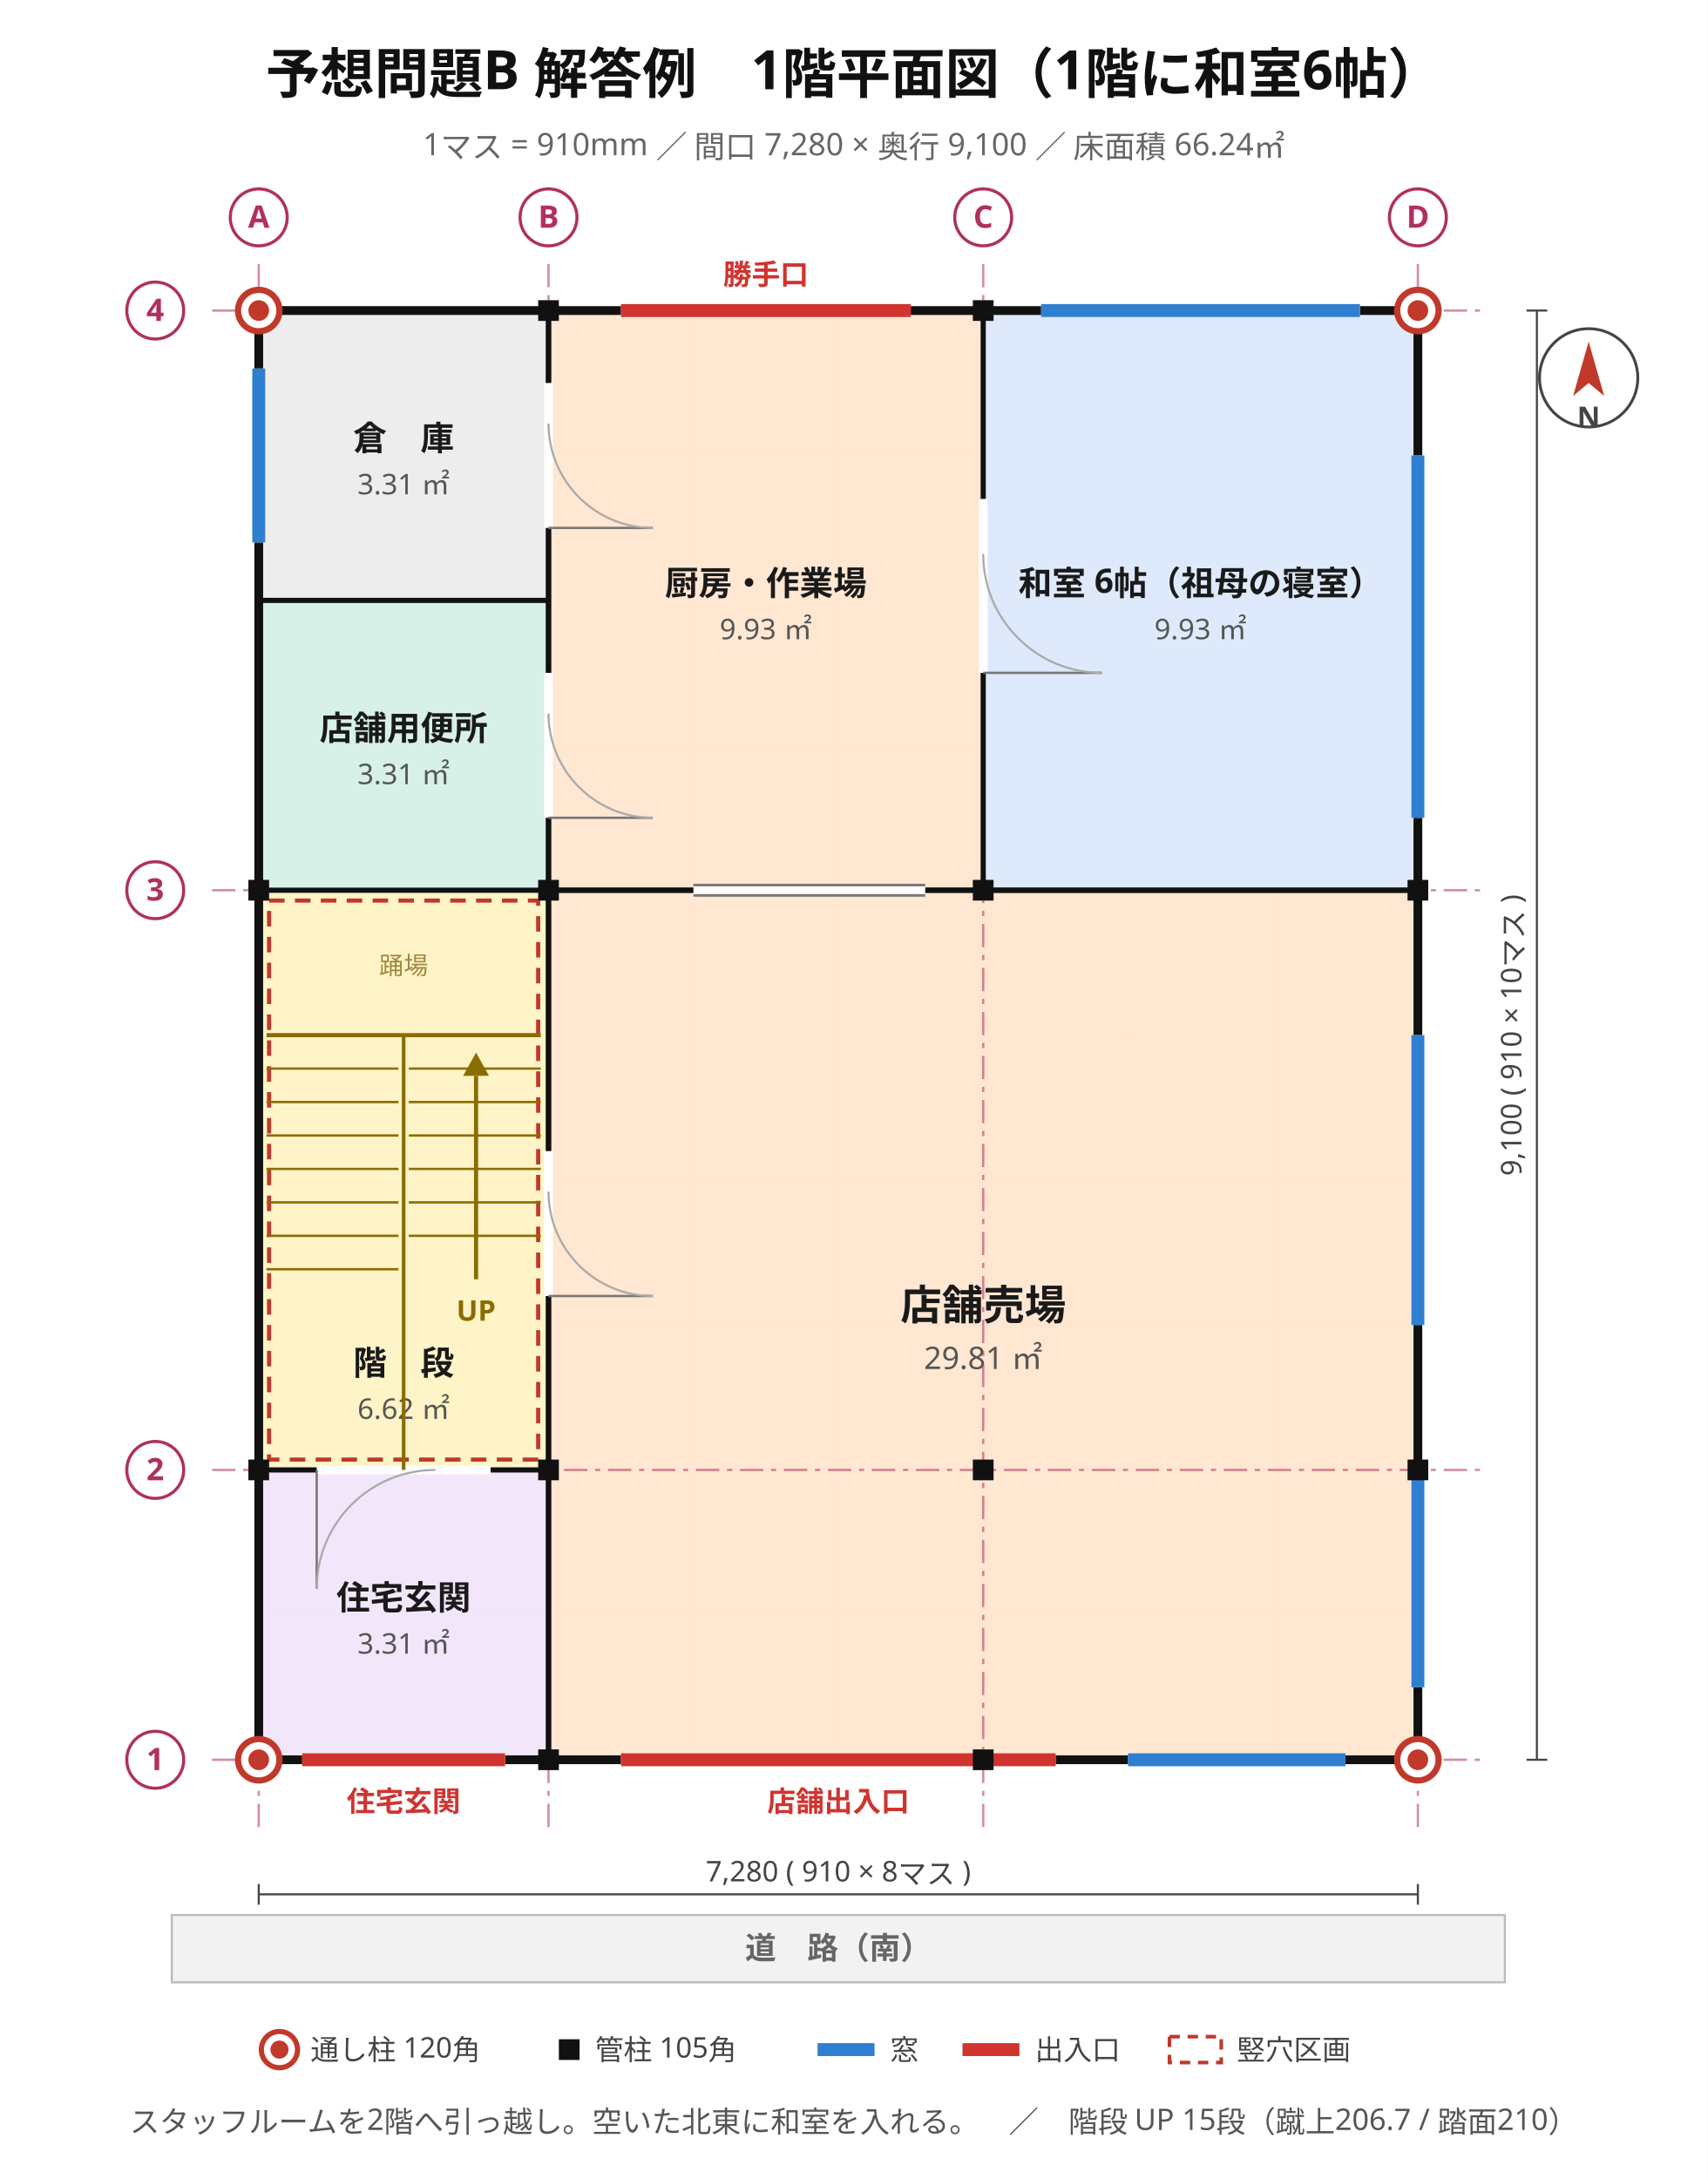
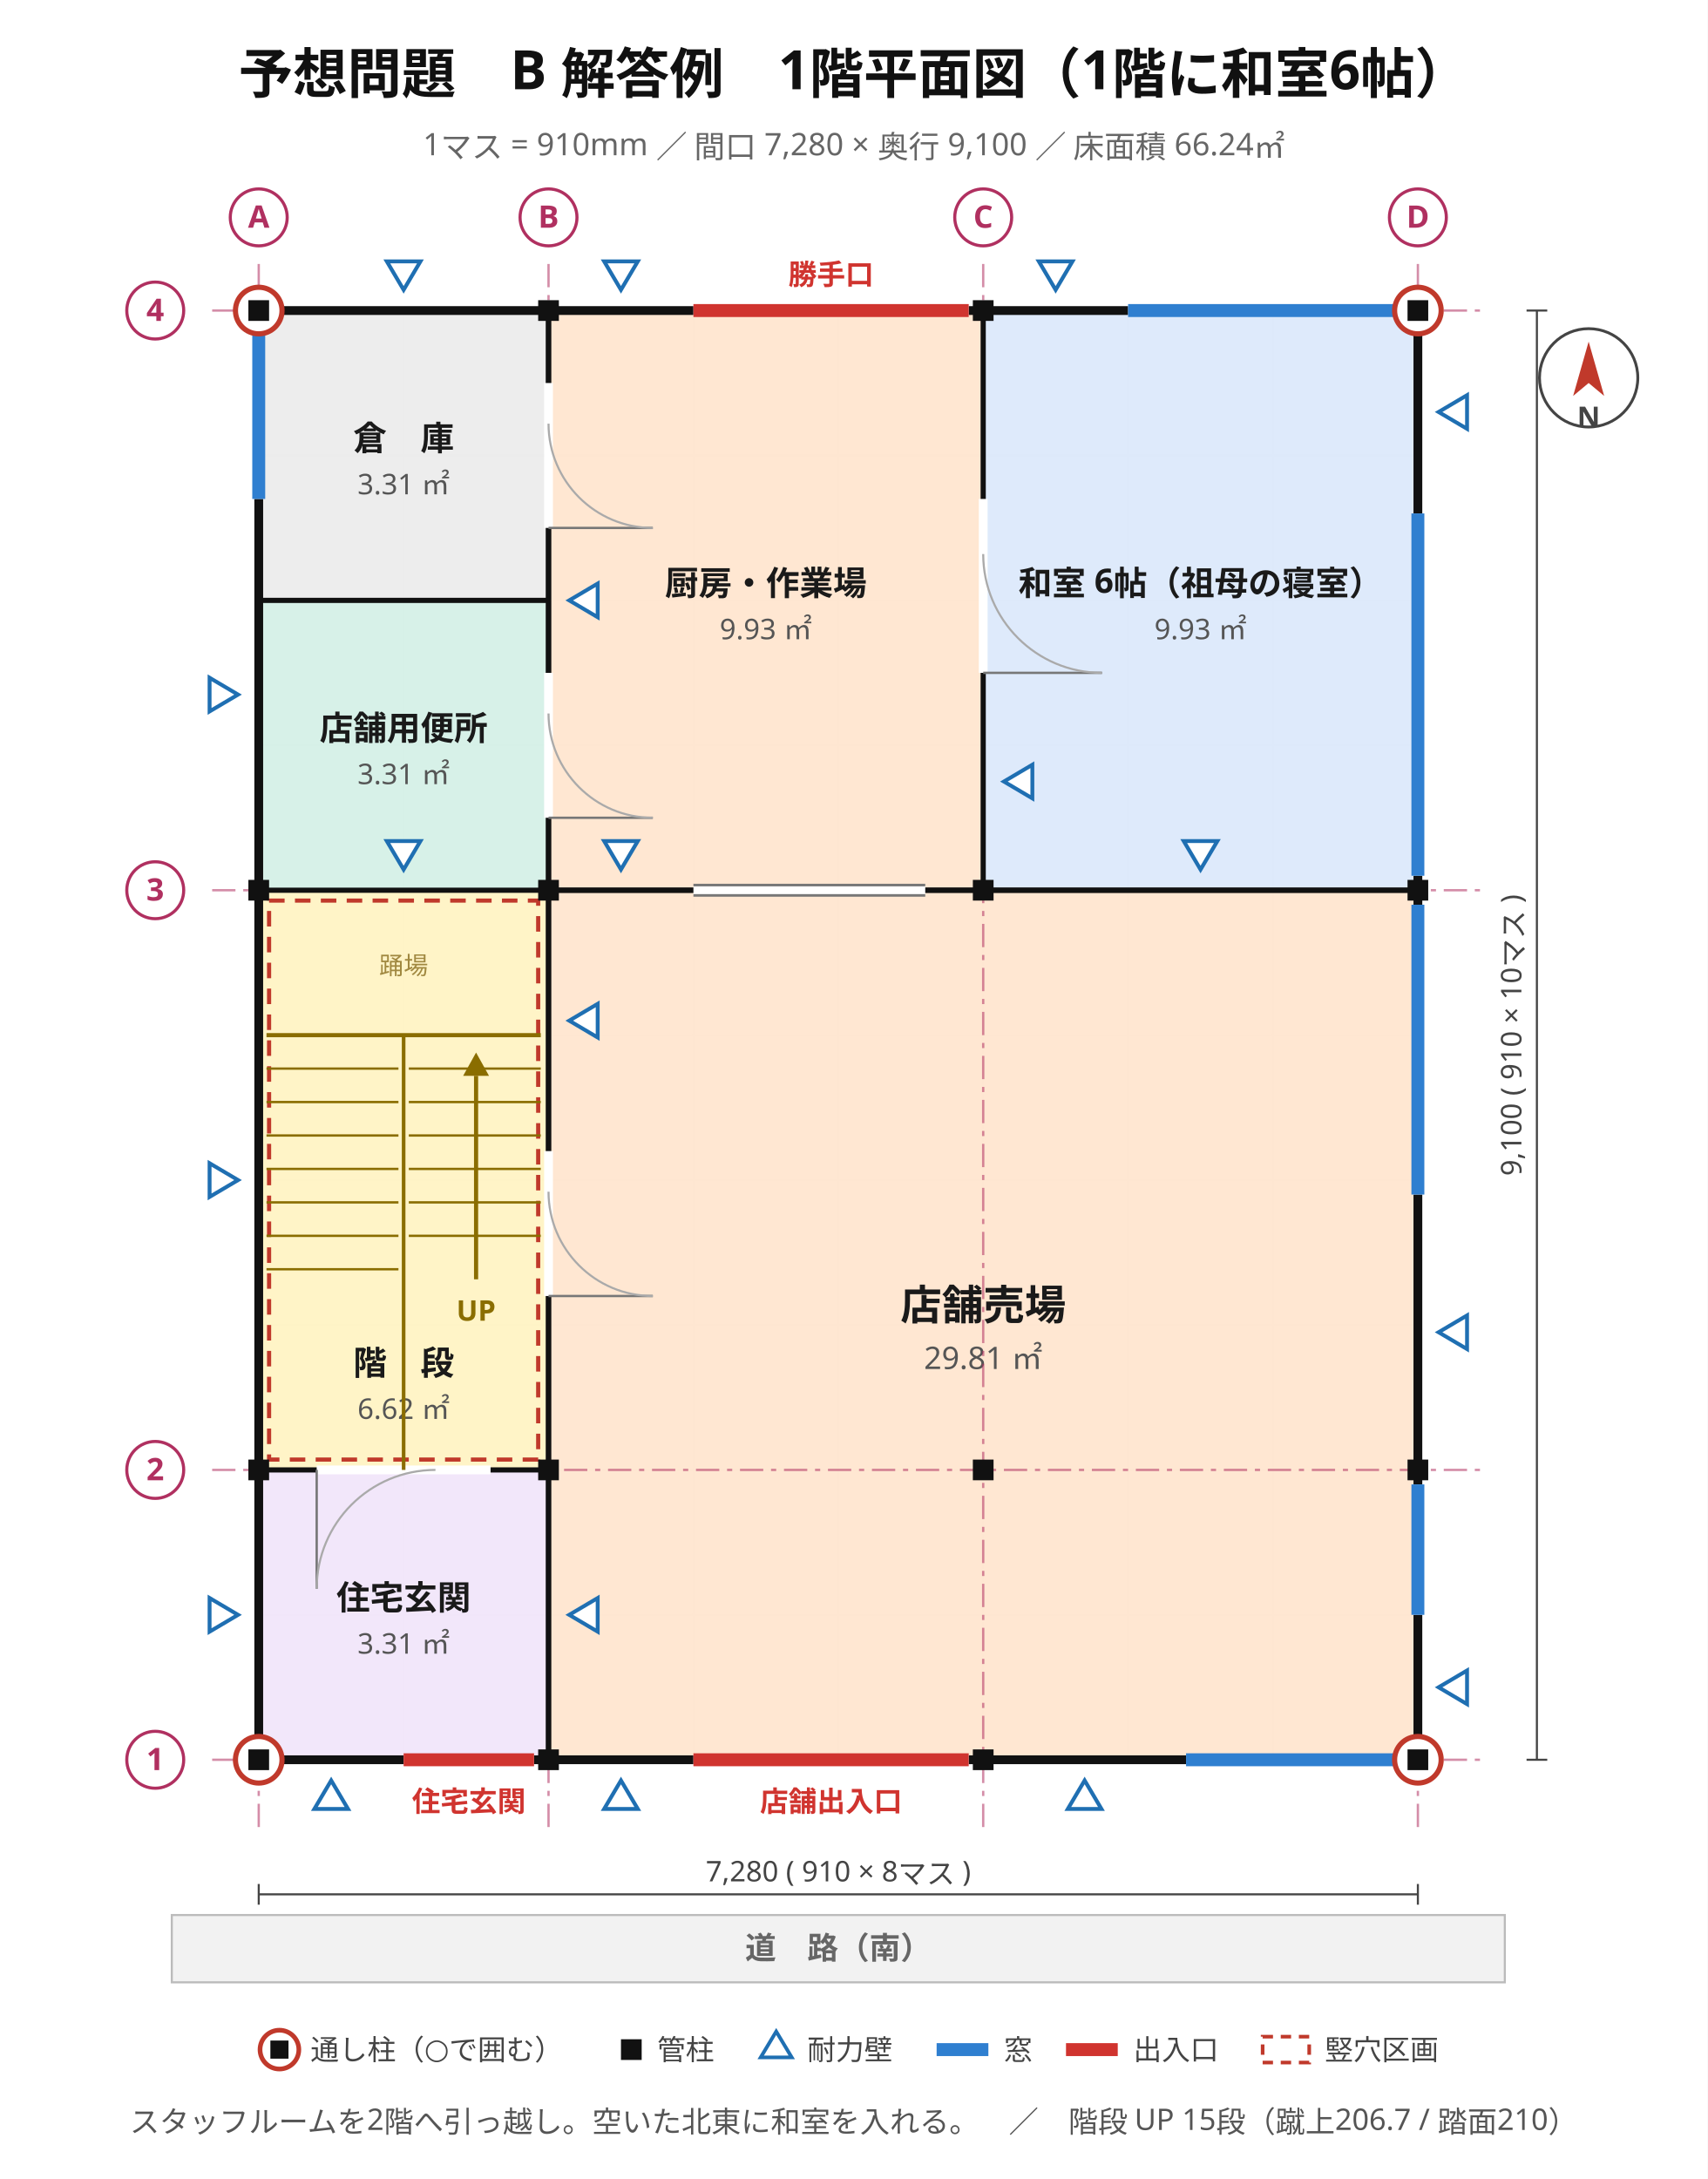
<svg xmlns="http://www.w3.org/2000/svg" viewBox="0 0 660 842" width="660" height="842" font-family="'Hiragino Sans','Hiragino Kaku Gothic ProN','Noto Sans JP','Yu Gothic',Meiryo,'IPAGothic',sans-serif">
  <rect width="660" height="842" fill="#ffffff" />
-   <text x="330" y="36" font-size="21" text-anchor="middle" fill="#111" font-weight="700" font-family="'Hiragino Sans','Hiragino Kaku Gothic ProN','Noto Sans JP','Yu Gothic',Meiryo,'IPAGothic',sans-serif">予想問題B 解答例　1階平面図（1階に和室6帖）</text>
+   <text x="330" y="36" font-size="21" text-anchor="middle" fill="#111" font-weight="700" font-family="'Hiragino Sans','Hiragino Kaku Gothic ProN','Noto Sans JP','Yu Gothic',Meiryo,'IPAGothic',sans-serif">予想問題　B 解答例　1階平面図（1階に和室6帖）</text>
  <text x="330" y="60" font-size="12" text-anchor="middle" fill="#666" font-weight="400" font-family="'Hiragino Sans','Hiragino Kaku Gothic ProN','Noto Sans JP','Yu Gothic',Meiryo,'IPAGothic',sans-serif">1マス = 910mm ／ 間口 7,280 × 奥行 9,100 ／ 床面積 66.24㎡</text>
  <line x1="100" y1="120" x2="100" y2="680" stroke="#e8e8e8" stroke-width="0.7" />
  <line x1="156" y1="120" x2="156" y2="680" stroke="#e8e8e8" stroke-width="0.7" />
  <line x1="212" y1="120" x2="212" y2="680" stroke="#e8e8e8" stroke-width="0.7" />
  <line x1="268" y1="120" x2="268" y2="680" stroke="#e8e8e8" stroke-width="0.7" />
  <line x1="324" y1="120" x2="324" y2="680" stroke="#e8e8e8" stroke-width="0.7" />
  <line x1="380" y1="120" x2="380" y2="680" stroke="#e8e8e8" stroke-width="0.7" />
  <line x1="436" y1="120" x2="436" y2="680" stroke="#e8e8e8" stroke-width="0.7" />
  <line x1="492" y1="120" x2="492" y2="680" stroke="#e8e8e8" stroke-width="0.7" />
  <line x1="548" y1="120" x2="548" y2="680" stroke="#e8e8e8" stroke-width="0.7" />
  <line x1="100" y1="680" x2="548" y2="680" stroke="#e8e8e8" stroke-width="0.7" />
  <line x1="100" y1="624" x2="548" y2="624" stroke="#e8e8e8" stroke-width="0.7" />
  <line x1="100" y1="568" x2="548" y2="568" stroke="#e8e8e8" stroke-width="0.7" />
  <line x1="100" y1="512" x2="548" y2="512" stroke="#e8e8e8" stroke-width="0.7" />
  <line x1="100" y1="456" x2="548" y2="456" stroke="#e8e8e8" stroke-width="0.7" />
  <line x1="100" y1="400" x2="548" y2="400" stroke="#e8e8e8" stroke-width="0.7" />
  <line x1="100" y1="344" x2="548" y2="344" stroke="#e8e8e8" stroke-width="0.7" />
  <line x1="100" y1="288" x2="548" y2="288" stroke="#e8e8e8" stroke-width="0.7" />
  <line x1="100" y1="232" x2="548" y2="232" stroke="#e8e8e8" stroke-width="0.7" />
  <line x1="100" y1="176" x2="548" y2="176" stroke="#e8e8e8" stroke-width="0.7" />
  <line x1="100" y1="120" x2="548" y2="120" stroke="#e8e8e8" stroke-width="0.7" />
  <rect x="100" y="568" width="112" height="112" fill="#f1e6fa" stroke="#8b62b5" stroke-width="1.2" opacity="0.95" />
  <text x="156" y="622" font-size="13" text-anchor="middle" fill="#1a1a1a" font-weight="700" font-family="'Hiragino Sans','Hiragino Kaku Gothic ProN','Noto Sans JP','Yu Gothic',Meiryo,'IPAGothic',sans-serif">住宅玄関</text>
  <text x="156" y="639" font-size="11" text-anchor="middle" fill="#555" font-weight="400" font-family="'Hiragino Sans','Hiragino Kaku Gothic ProN','Noto Sans JP','Yu Gothic',Meiryo,'IPAGothic',sans-serif">3.31 ㎡</text>
  <rect x="100" y="344" width="112" height="224" fill="#fff3c4" stroke="#bb9508" stroke-width="1.2" opacity="0.95" />
  <text x="156" y="531.28" font-size="13" text-anchor="middle" fill="#1a1a1a" font-weight="700" font-family="'Hiragino Sans','Hiragino Kaku Gothic ProN','Noto Sans JP','Yu Gothic',Meiryo,'IPAGothic',sans-serif">階　段</text>
  <text x="156" y="548.28" font-size="11" text-anchor="middle" fill="#555" font-weight="400" font-family="'Hiragino Sans','Hiragino Kaku Gothic ProN','Noto Sans JP','Yu Gothic',Meiryo,'IPAGothic',sans-serif">6.62 ㎡</text>
  <rect x="100" y="232" width="112" height="112" fill="#d5f0e7" stroke="#2f9077" stroke-width="1.2" opacity="0.95" />
  <text x="156" y="286" font-size="13" text-anchor="middle" fill="#1a1a1a" font-weight="700" font-family="'Hiragino Sans','Hiragino Kaku Gothic ProN','Noto Sans JP','Yu Gothic',Meiryo,'IPAGothic',sans-serif">店舗用便所</text>
  <text x="156" y="303" font-size="11" text-anchor="middle" fill="#555" font-weight="400" font-family="'Hiragino Sans','Hiragino Kaku Gothic ProN','Noto Sans JP','Yu Gothic',Meiryo,'IPAGothic',sans-serif">3.31 ㎡</text>
  <rect x="100" y="120" width="112" height="112" fill="#ececec" stroke="#8a8a8a" stroke-width="1.2" opacity="0.95" />
  <text x="156" y="174" font-size="13" text-anchor="middle" fill="#1a1a1a" font-weight="700" font-family="'Hiragino Sans','Hiragino Kaku Gothic ProN','Noto Sans JP','Yu Gothic',Meiryo,'IPAGothic',sans-serif">倉　庫</text>
  <text x="156" y="191" font-size="11" text-anchor="middle" fill="#555" font-weight="400" font-family="'Hiragino Sans','Hiragino Kaku Gothic ProN','Noto Sans JP','Yu Gothic',Meiryo,'IPAGothic',sans-serif">3.31 ㎡</text>
  <rect x="212" y="344" width="336" height="336" fill="#ffe6d0" stroke="#c9762f" stroke-width="1.2" opacity="0.95" />
  <text x="380" y="510" font-size="16" text-anchor="middle" fill="#1a1a1a" font-weight="700" font-family="'Hiragino Sans','Hiragino Kaku Gothic ProN','Noto Sans JP','Yu Gothic',Meiryo,'IPAGothic',sans-serif">店舗売場</text>
  <text x="380" y="529" font-size="12" text-anchor="middle" fill="#555" font-weight="400" font-family="'Hiragino Sans','Hiragino Kaku Gothic ProN','Noto Sans JP','Yu Gothic',Meiryo,'IPAGothic',sans-serif">29.81 ㎡</text>
  <rect x="212" y="120" width="168" height="224" fill="#ffe6d0" stroke="#c9762f" stroke-width="1.2" opacity="0.95" />
  <text x="296" y="230" font-size="13" text-anchor="middle" fill="#1a1a1a" font-weight="700" font-family="'Hiragino Sans','Hiragino Kaku Gothic ProN','Noto Sans JP','Yu Gothic',Meiryo,'IPAGothic',sans-serif">厨房・作業場</text>
  <text x="296" y="247" font-size="11" text-anchor="middle" fill="#555" font-weight="400" font-family="'Hiragino Sans','Hiragino Kaku Gothic ProN','Noto Sans JP','Yu Gothic',Meiryo,'IPAGothic',sans-serif">9.93 ㎡</text>
  <rect x="380" y="120" width="168" height="224" fill="#dce9fb" stroke="#4a76b8" stroke-width="1.2" opacity="0.95" />
  <text x="464" y="230" font-size="13" text-anchor="middle" fill="#1a1a1a" font-weight="700" font-family="'Hiragino Sans','Hiragino Kaku Gothic ProN','Noto Sans JP','Yu Gothic',Meiryo,'IPAGothic',sans-serif">和室 6帖（祖母の寝室）</text>
  <text x="464" y="247" font-size="11" text-anchor="middle" fill="#555" font-weight="400" font-family="'Hiragino Sans','Hiragino Kaku Gothic ProN','Noto Sans JP','Yu Gothic',Meiryo,'IPAGothic',sans-serif">9.93 ㎡</text>
  <line x1="100" y1="102" x2="100" y2="706" stroke="#b03060" stroke-width="0.9" stroke-dasharray="9 3 2 3" opacity="0.55" />
  <line x1="212" y1="102" x2="212" y2="706" stroke="#b03060" stroke-width="0.9" stroke-dasharray="9 3 2 3" opacity="0.55" />
  <line x1="380" y1="102" x2="380" y2="706" stroke="#b03060" stroke-width="0.9" stroke-dasharray="9 3 2 3" opacity="0.55" />
  <line x1="548" y1="102" x2="548" y2="706" stroke="#b03060" stroke-width="0.9" stroke-dasharray="9 3 2 3" opacity="0.55" />
  <line x1="82" y1="680" x2="574" y2="680" stroke="#b03060" stroke-width="0.9" stroke-dasharray="9 3 2 3" opacity="0.55" />
  <line x1="82" y1="568" x2="574" y2="568" stroke="#b03060" stroke-width="0.9" stroke-dasharray="9 3 2 3" opacity="0.55" />
  <line x1="82" y1="344" x2="574" y2="344" stroke="#b03060" stroke-width="0.9" stroke-dasharray="9 3 2 3" opacity="0.55" />
  <line x1="82" y1="120" x2="574" y2="120" stroke="#b03060" stroke-width="0.9" stroke-dasharray="9 3 2 3" opacity="0.55" />
  <rect x="100" y="120" width="448" height="560" stroke="#111" stroke-width="3.4" fill="none" />
-   <line x1="240" y1="680" x2="408" y2="680" stroke="#ffffff" stroke-width="4.2" />
-   <line x1="240" y1="680" x2="408" y2="680" stroke="#d0342f" stroke-width="5.0" />
-   <text x="324" y="700" font-size="11" text-anchor="middle" fill="#d0342f" font-weight="700" font-family="'Hiragino Sans','Hiragino Kaku Gothic ProN','Noto Sans JP','Yu Gothic',Meiryo,'IPAGothic',sans-serif">店舗出入口</text>
-   <line x1="116.8" y1="680" x2="195.2" y2="680" stroke="#ffffff" stroke-width="4.2" />
-   <line x1="116.8" y1="680" x2="195.2" y2="680" stroke="#d0342f" stroke-width="5.0" />
-   <text x="156" y="700" font-size="11" text-anchor="middle" fill="#d0342f" font-weight="700" font-family="'Hiragino Sans','Hiragino Kaku Gothic ProN','Noto Sans JP','Yu Gothic',Meiryo,'IPAGothic',sans-serif">住宅玄関</text>
-   <line x1="436" y1="680" x2="520" y2="680" stroke="#ffffff" stroke-width="4.2" />
-   <line x1="436" y1="680" x2="520" y2="680" stroke="#2f7fd0" stroke-width="5.0" />
-   <line x1="548" y1="652" x2="548" y2="568" stroke="#ffffff" stroke-width="4.2" />
-   <line x1="548" y1="652" x2="548" y2="568" stroke="#2f7fd0" stroke-width="5.0" />
-   <line x1="548" y1="512" x2="548" y2="400" stroke="#ffffff" stroke-width="4.2" />
-   <line x1="548" y1="512" x2="548" y2="400" stroke="#2f7fd0" stroke-width="5.0" />
-   <line x1="548" y1="316" x2="548" y2="176" stroke="#ffffff" stroke-width="4.2" />
-   <line x1="548" y1="316" x2="548" y2="176" stroke="#2f7fd0" stroke-width="5.0" />
-   <line x1="240" y1="120" x2="352" y2="120" stroke="#ffffff" stroke-width="4.2" />
-   <line x1="240" y1="120" x2="352" y2="120" stroke="#d0342f" stroke-width="5.0" />
-   <text x="296" y="110" font-size="11" text-anchor="middle" fill="#d0342f" font-weight="700" font-family="'Hiragino Sans','Hiragino Kaku Gothic ProN','Noto Sans JP','Yu Gothic',Meiryo,'IPAGothic',sans-serif">勝手口</text>
-   <line x1="402.4" y1="120" x2="525.6" y2="120" stroke="#ffffff" stroke-width="4.2" />
-   <line x1="402.4" y1="120" x2="525.6" y2="120" stroke="#2f7fd0" stroke-width="5.0" />
-   <line x1="100" y1="209.6" x2="100" y2="142.4" stroke="#ffffff" stroke-width="4.2" />
-   <line x1="100" y1="209.6" x2="100" y2="142.4" stroke="#2f7fd0" stroke-width="5.0" />
+   <line x1="268" y1="680" x2="374.4" y2="680" stroke="#ffffff" stroke-width="4.2" />
+   <line x1="268" y1="680" x2="374.4" y2="680" stroke="#d0342f" stroke-width="5.0" />
+   <text x="321.2" y="700" font-size="11" text-anchor="middle" fill="#d0342f" font-weight="700" font-family="'Hiragino Sans','Hiragino Kaku Gothic ProN','Noto Sans JP','Yu Gothic',Meiryo,'IPAGothic',sans-serif">店舗出入口</text>
+   <line x1="156" y1="680" x2="206.4" y2="680" stroke="#ffffff" stroke-width="4.2" />
+   <line x1="156" y1="680" x2="206.4" y2="680" stroke="#d0342f" stroke-width="5.0" />
+   <text x="181.2" y="700" font-size="11" text-anchor="middle" fill="#d0342f" font-weight="700" font-family="'Hiragino Sans','Hiragino Kaku Gothic ProN','Noto Sans JP','Yu Gothic',Meiryo,'IPAGothic',sans-serif">住宅玄関</text>
+   <line x1="458.4" y1="680" x2="542.4" y2="680" stroke="#ffffff" stroke-width="4.2" />
+   <line x1="458.4" y1="680" x2="542.4" y2="680" stroke="#2f7fd0" stroke-width="5.0" />
+   <line x1="548" y1="624" x2="548" y2="573.6" stroke="#ffffff" stroke-width="4.2" />
+   <line x1="548" y1="624" x2="548" y2="573.6" stroke="#2f7fd0" stroke-width="5.0" />
+   <line x1="548" y1="461.6" x2="548" y2="349.6" stroke="#ffffff" stroke-width="4.2" />
+   <line x1="548" y1="461.6" x2="548" y2="349.6" stroke="#2f7fd0" stroke-width="5.0" />
+   <line x1="548" y1="338.4" x2="548" y2="198.4" stroke="#ffffff" stroke-width="4.2" />
+   <line x1="548" y1="338.4" x2="548" y2="198.4" stroke="#2f7fd0" stroke-width="5.0" />
+   <line x1="268" y1="120" x2="374.4" y2="120" stroke="#ffffff" stroke-width="4.2" />
+   <line x1="268" y1="120" x2="374.4" y2="120" stroke="#d0342f" stroke-width="5.0" />
+   <text x="321.2" y="110" font-size="11" text-anchor="middle" fill="#d0342f" font-weight="700" font-family="'Hiragino Sans','Hiragino Kaku Gothic ProN','Noto Sans JP','Yu Gothic',Meiryo,'IPAGothic',sans-serif">勝手口</text>
+   <line x1="436" y1="120" x2="542.4" y2="120" stroke="#ffffff" stroke-width="4.2" />
+   <line x1="436" y1="120" x2="542.4" y2="120" stroke="#2f7fd0" stroke-width="5.0" />
+   <line x1="100" y1="192.8" x2="100" y2="125.6" stroke="#ffffff" stroke-width="4.2" />
+   <line x1="100" y1="192.8" x2="100" y2="125.6" stroke="#2f7fd0" stroke-width="5.0" />
+   <line x1="100" y1="568" x2="212" y2="568" stroke="#111" stroke-width="2.0" />
  <line x1="212" y1="344" x2="212" y2="232" stroke="#111" stroke-width="2.0" />
-   <line x1="100" y1="568" x2="212" y2="568" stroke="#111" stroke-width="2.0" />
+   <line x1="380" y1="344" x2="380" y2="120" stroke="#111" stroke-width="2.0" />
+   <line x1="380" y1="344" x2="548" y2="344" stroke="#111" stroke-width="2.0" />
+   <line x1="212" y1="344" x2="212" y2="120" stroke="#111" stroke-width="2.0" />
+   <line x1="212" y1="232" x2="212" y2="120" stroke="#111" stroke-width="2.0" />
+   <line x1="212" y1="680" x2="212" y2="344" stroke="#111" stroke-width="2.0" />
+   <line x1="212" y1="568" x2="212" y2="344" stroke="#111" stroke-width="2.0" />
+   <line x1="100" y1="344" x2="212" y2="344" stroke="#111" stroke-width="2.0" />
  <line x1="100" y1="232" x2="212" y2="232" stroke="#111" stroke-width="2.0" />
-   <line x1="380" y1="344" x2="548" y2="344" stroke="#111" stroke-width="2.0" />
-   <line x1="380" y1="344" x2="380" y2="120" stroke="#111" stroke-width="2.0" />
-   <line x1="212" y1="344" x2="212" y2="120" stroke="#111" stroke-width="2.0" />
-   <line x1="212" y1="680" x2="212" y2="344" stroke="#111" stroke-width="2.0" />
-   <line x1="100" y1="344" x2="212" y2="344" stroke="#111" stroke-width="2.0" />
-   <line x1="212" y1="568" x2="212" y2="344" stroke="#111" stroke-width="2.0" />
-   <line x1="212" y1="232" x2="212" y2="120" stroke="#111" stroke-width="2.0" />
-   <line x1="212" y1="344" x2="548" y2="344" stroke="#111" stroke-width="2.0" />
  <line x1="212" y1="344" x2="380" y2="344" stroke="#111" stroke-width="2.0" />
  <line x1="212" y1="680" x2="212" y2="568" stroke="#111" stroke-width="2.0" />
+   <line x1="212" y1="344" x2="548" y2="344" stroke="#111" stroke-width="2.0" />
  <line x1="122.4" y1="568" x2="189.6" y2="568" stroke="#ffffff" stroke-width="3.4" />
  <line x1="122.4" y1="568" x2="122.4" y2="613.92" stroke="#777" stroke-width="0.9" />
  <path d="M 122.4 613.9 A 45.9 45.9 0 0 1 168.3 568.0" stroke="#aaa" stroke-width="0.8" fill="none" />
  <line x1="212" y1="500.8" x2="212" y2="444.8" stroke="#ffffff" stroke-width="3.4" />
  <line x1="212" y1="500.8" x2="252.32" y2="500.8" stroke="#777" stroke-width="0.9" />
  <path d="M 252.3 500.8 A 40.3 40.3 0 0 1 212.0 460.5" stroke="#aaa" stroke-width="0.8" fill="none" />
  <line x1="268" y1="344" x2="357.6" y2="344" stroke="#ffffff" stroke-width="3.4" />
  <line x1="268" y1="342" x2="357.6" y2="342" stroke="#777" stroke-width="1.0" />
  <line x1="268" y1="346" x2="357.6" y2="346" stroke="#777" stroke-width="1.0" />
  <line x1="212" y1="316" x2="212" y2="260" stroke="#ffffff" stroke-width="3.4" />
  <line x1="212" y1="316" x2="252.32" y2="316" stroke="#777" stroke-width="0.9" />
  <path d="M 252.3 316.0 A 40.3 40.3 0 0 1 212.0 275.7" stroke="#aaa" stroke-width="0.8" fill="none" />
  <line x1="212" y1="204" x2="212" y2="148" stroke="#ffffff" stroke-width="3.4" />
  <line x1="212" y1="204" x2="252.32" y2="204" stroke="#777" stroke-width="0.9" />
  <path d="M 252.3 204.0 A 40.3 40.3 0 0 1 212.0 163.7" stroke="#aaa" stroke-width="0.8" fill="none" />
  <line x1="380" y1="260" x2="380" y2="192.8" stroke="#ffffff" stroke-width="3.4" />
  <line x1="380" y1="260" x2="425.92" y2="260" stroke="#777" stroke-width="0.9" />
  <path d="M 425.9 260.0 A 45.9 45.9 0 0 1 380.0 214.1" stroke="#aaa" stroke-width="0.8" fill="none" />
  <rect x="104" y="348" width="104" height="216" fill="none" stroke="#c0392b" stroke-width="1.6" stroke-dasharray="6 4" />
  <line x1="103" y1="400" x2="209" y2="400" stroke="#8a6d00" stroke-width="1.6" />
  <line x1="156" y1="568" x2="156" y2="400" stroke="#8a6d00" stroke-width="1.4" />
  <line x1="158" y1="412.92" x2="209" y2="412.92" stroke="#8a6d00" stroke-width="0.9" />
  <line x1="158" y1="425.85" x2="209" y2="425.85" stroke="#8a6d00" stroke-width="0.9" />
  <line x1="158" y1="438.77" x2="209" y2="438.77" stroke="#8a6d00" stroke-width="0.9" />
  <line x1="158" y1="451.69" x2="209" y2="451.69" stroke="#8a6d00" stroke-width="0.9" />
  <line x1="158" y1="464.62" x2="209" y2="464.62" stroke="#8a6d00" stroke-width="0.9" />
  <line x1="158" y1="477.54" x2="209" y2="477.54" stroke="#8a6d00" stroke-width="0.9" />
  <line x1="103" y1="412.92" x2="154" y2="412.92" stroke="#8a6d00" stroke-width="0.9" />
  <line x1="103" y1="425.85" x2="154" y2="425.85" stroke="#8a6d00" stroke-width="0.9" />
  <line x1="103" y1="438.77" x2="154" y2="438.77" stroke="#8a6d00" stroke-width="0.9" />
  <line x1="103" y1="451.69" x2="154" y2="451.69" stroke="#8a6d00" stroke-width="0.9" />
  <line x1="103" y1="464.62" x2="154" y2="464.62" stroke="#8a6d00" stroke-width="0.9" />
  <line x1="103" y1="477.54" x2="154" y2="477.54" stroke="#8a6d00" stroke-width="0.9" />
  <line x1="103" y1="490.46" x2="154" y2="490.46" stroke="#8a6d00" stroke-width="0.9" />
  <line x1="184" y1="494.34" x2="184" y2="415.72" stroke="#8a6d00" stroke-width="1.6" />
  <polygon points="184,406.72 179,415.72 189,415.72" fill="#8a6d00" />
  <text x="184" y="510.34" font-size="11" text-anchor="middle" fill="#8a6d00" font-weight="700" font-family="'Hiragino Sans','Hiragino Kaku Gothic ProN','Noto Sans JP','Yu Gothic',Meiryo,'IPAGothic',sans-serif">UP</text>
  <text x="156" y="376.48" font-size="9.5" text-anchor="middle" fill="#a08840" font-weight="400" font-family="'Hiragino Sans','Hiragino Kaku Gothic ProN','Noto Sans JP','Yu Gothic',Meiryo,'IPAGothic',sans-serif">踊場</text>
+   <polygon points="92,624 81,617.5 81,630.5" fill="#ffffff" stroke="#1f6fb2" stroke-width="1.5" />
+   <polygon points="92,456 81,449.5 81,462.5" fill="#ffffff" stroke="#1f6fb2" stroke-width="1.5" />
+   <polygon points="92,268.4 81,261.9 81,274.9" fill="#ffffff" stroke="#1f6fb2" stroke-width="1.5" />
+   <polygon points="220,624 231,617.5 231,630.5" fill="#ffffff" stroke="#1f6fb2" stroke-width="1.5" />
+   <polygon points="220,394.4 231,387.9 231,400.9" fill="#ffffff" stroke="#1f6fb2" stroke-width="1.5" />
+   <polygon points="220,232 231,225.5 231,238.5" fill="#ffffff" stroke="#1f6fb2" stroke-width="1.5" />
+   <polygon points="388,302 399,295.5 399,308.5" fill="#ffffff" stroke="#1f6fb2" stroke-width="1.5" />
+   <polygon points="556,652 567,645.5 567,658.5" fill="#ffffff" stroke="#1f6fb2" stroke-width="1.5" />
+   <polygon points="556,514.8 567,508.3 567,521.3" fill="#ffffff" stroke="#1f6fb2" stroke-width="1.5" />
+   <polygon points="556,159.2 567,152.7 567,165.7" fill="#ffffff" stroke="#1f6fb2" stroke-width="1.5" />
+   <polygon points="128,688 121.5,699 134.5,699" fill="#ffffff" stroke="#1f6fb2" stroke-width="1.5" />
+   <polygon points="240,688 233.5,699 246.5,699" fill="#ffffff" stroke="#1f6fb2" stroke-width="1.5" />
+   <polygon points="419.2,688 412.7,699 425.7,699" fill="#ffffff" stroke="#1f6fb2" stroke-width="1.5" />
+   <polygon points="156,336 149.5,325 162.5,325" fill="#ffffff" stroke="#1f6fb2" stroke-width="1.5" />
+   <polygon points="240,336 233.5,325 246.5,325" fill="#ffffff" stroke="#1f6fb2" stroke-width="1.5" />
+   <polygon points="464,336 457.5,325 470.5,325" fill="#ffffff" stroke="#1f6fb2" stroke-width="1.5" />
+   <polygon points="156,112 149.5,101 162.5,101" fill="#ffffff" stroke="#1f6fb2" stroke-width="1.5" />
+   <polygon points="240,112 233.5,101 246.5,101" fill="#ffffff" stroke="#1f6fb2" stroke-width="1.5" />
+   <polygon points="408,112 401.5,101 414.5,101" fill="#ffffff" stroke="#1f6fb2" stroke-width="1.5" />
  <rect x="208" y="676" width="8" height="8" fill="#111" />
  <rect x="376" y="676" width="8" height="8" fill="#111" />
  <rect x="96" y="564" width="8" height="8" fill="#111" />
  <rect x="544" y="564" width="8" height="8" fill="#111" />
  <rect x="96" y="340" width="8" height="8" fill="#111" />
  <rect x="544" y="340" width="8" height="8" fill="#111" />
  <rect x="208" y="116" width="8" height="8" fill="#111" />
  <rect x="376" y="116" width="8" height="8" fill="#111" />
  <rect x="208" y="564" width="8" height="8" fill="#111" />
  <rect x="376" y="564" width="8" height="8" fill="#111" />
  <rect x="208" y="340" width="8" height="8" fill="#111" />
  <rect x="376" y="340" width="8" height="8" fill="#111" />
-   <circle cx="100" cy="680" r="8" fill="#ffffff" stroke="#c0392b" stroke-width="2.4" />
-   <circle cx="100" cy="680" r="4" fill="#c0392b" />
-   <circle cx="548" cy="680" r="8" fill="#ffffff" stroke="#c0392b" stroke-width="2.4" />
-   <circle cx="548" cy="680" r="4" fill="#c0392b" />
-   <circle cx="100" cy="120" r="8" fill="#ffffff" stroke="#c0392b" stroke-width="2.4" />
-   <circle cx="100" cy="120" r="4" fill="#c0392b" />
-   <circle cx="548" cy="120" r="8" fill="#ffffff" stroke="#c0392b" stroke-width="2.4" />
-   <circle cx="548" cy="120" r="4" fill="#c0392b" />
+   <circle cx="100" cy="680" r="9" fill="#ffffff" stroke="#c0392b" stroke-width="2.0" />
+   <rect x="96" y="676" width="8" height="8" fill="#111" />
+   <circle cx="548" cy="680" r="9" fill="#ffffff" stroke="#c0392b" stroke-width="2.0" />
+   <rect x="544" y="676" width="8" height="8" fill="#111" />
+   <circle cx="100" cy="120" r="9" fill="#ffffff" stroke="#c0392b" stroke-width="2.0" />
+   <rect x="96" y="116" width="8" height="8" fill="#111" />
+   <circle cx="548" cy="120" r="9" fill="#ffffff" stroke="#c0392b" stroke-width="2.0" />
+   <rect x="544" y="116" width="8" height="8" fill="#111" />
  <circle cx="100" cy="84" r="11" fill="#ffffff" stroke="#b03060" stroke-width="1.2" />
  <text x="100" y="88" font-size="12" text-anchor="middle" fill="#b03060" font-weight="700" font-family="'Hiragino Sans','Hiragino Kaku Gothic ProN','Noto Sans JP','Yu Gothic',Meiryo,'IPAGothic',sans-serif">A</text>
  <circle cx="212" cy="84" r="11" fill="#ffffff" stroke="#b03060" stroke-width="1.2" />
  <text x="212" y="88" font-size="12" text-anchor="middle" fill="#b03060" font-weight="700" font-family="'Hiragino Sans','Hiragino Kaku Gothic ProN','Noto Sans JP','Yu Gothic',Meiryo,'IPAGothic',sans-serif">B</text>
  <circle cx="380" cy="84" r="11" fill="#ffffff" stroke="#b03060" stroke-width="1.2" />
  <text x="380" y="88" font-size="12" text-anchor="middle" fill="#b03060" font-weight="700" font-family="'Hiragino Sans','Hiragino Kaku Gothic ProN','Noto Sans JP','Yu Gothic',Meiryo,'IPAGothic',sans-serif">C</text>
  <circle cx="548" cy="84" r="11" fill="#ffffff" stroke="#b03060" stroke-width="1.2" />
  <text x="548" y="88" font-size="12" text-anchor="middle" fill="#b03060" font-weight="700" font-family="'Hiragino Sans','Hiragino Kaku Gothic ProN','Noto Sans JP','Yu Gothic',Meiryo,'IPAGothic',sans-serif">D</text>
  <circle cx="60" cy="680" r="11" fill="#ffffff" stroke="#b03060" stroke-width="1.2" />
  <text x="60" y="684" font-size="12" text-anchor="middle" fill="#b03060" font-weight="700" font-family="'Hiragino Sans','Hiragino Kaku Gothic ProN','Noto Sans JP','Yu Gothic',Meiryo,'IPAGothic',sans-serif">1</text>
  <circle cx="60" cy="568" r="11" fill="#ffffff" stroke="#b03060" stroke-width="1.2" />
  <text x="60" y="572" font-size="12" text-anchor="middle" fill="#b03060" font-weight="700" font-family="'Hiragino Sans','Hiragino Kaku Gothic ProN','Noto Sans JP','Yu Gothic',Meiryo,'IPAGothic',sans-serif">2</text>
  <circle cx="60" cy="344" r="11" fill="#ffffff" stroke="#b03060" stroke-width="1.2" />
  <text x="60" y="348" font-size="12" text-anchor="middle" fill="#b03060" font-weight="700" font-family="'Hiragino Sans','Hiragino Kaku Gothic ProN','Noto Sans JP','Yu Gothic',Meiryo,'IPAGothic',sans-serif">3</text>
  <circle cx="60" cy="120" r="11" fill="#ffffff" stroke="#b03060" stroke-width="1.2" />
  <text x="60" y="124" font-size="12" text-anchor="middle" fill="#b03060" font-weight="700" font-family="'Hiragino Sans','Hiragino Kaku Gothic ProN','Noto Sans JP','Yu Gothic',Meiryo,'IPAGothic',sans-serif">4</text>
  <line x1="100" y1="732" x2="548" y2="732" stroke="#444" stroke-width="0.8" />
  <line x1="100" y1="728" x2="100" y2="736" stroke="#444" stroke-width="0.8" />
  <line x1="548" y1="728" x2="548" y2="736" stroke="#444" stroke-width="0.8" />
  <text x="324" y="727" font-size="11" text-anchor="middle" fill="#444" font-weight="400" font-family="'Hiragino Sans','Hiragino Kaku Gothic ProN','Noto Sans JP','Yu Gothic',Meiryo,'IPAGothic',sans-serif">7,280  ( 910 × 8マス )</text>
  <line x1="594" y1="680" x2="594" y2="120" stroke="#444" stroke-width="0.8" />
  <line x1="590" y1="680" x2="598" y2="680" stroke="#444" stroke-width="0.8" />
  <line x1="590" y1="120" x2="598" y2="120" stroke="#444" stroke-width="0.8" />
  <g transform="translate(588,400) rotate(-90)">
    <text x="0" y="0" font-size="11" text-anchor="middle" fill="#444" font-weight="400" font-family="'Hiragino Sans','Hiragino Kaku Gothic ProN','Noto Sans JP','Yu Gothic',Meiryo,'IPAGothic',sans-serif">9,100  ( 910 × 10マス )</text>
  </g>
  <circle cx="614" cy="146" r="19" fill="#ffffff" stroke="#444" stroke-width="1.1" />
  <polygon points="614,132 608,153 614,148 620,153" fill="#c0392b" />
  <text x="614" y="165" font-size="11" text-anchor="middle" fill="#444" font-weight="700" font-family="'Hiragino Sans','Hiragino Kaku Gothic ProN','Noto Sans JP','Yu Gothic',Meiryo,'IPAGothic',sans-serif">N</text>
  <rect x="66.4" y="740" width="515.2" height="26" fill="#f2f2f2" stroke="#bbb" stroke-width="0.8" />
  <text x="324" y="757" font-size="12" text-anchor="middle" fill="#666" font-weight="700" font-family="'Hiragino Sans','Hiragino Kaku Gothic ProN','Noto Sans JP','Yu Gothic',Meiryo,'IPAGothic',sans-serif">道　路（南）</text>
-   <circle cx="108" cy="792" r="7" fill="#ffffff" stroke="#c0392b" stroke-width="2.0" />
-   <circle cx="108" cy="792" r="3.5" fill="#c0392b" />
-   <text x="120" y="796" font-size="11" text-anchor="start" fill="#444" font-weight="400" font-family="'Hiragino Sans','Hiragino Kaku Gothic ProN','Noto Sans JP','Yu Gothic',Meiryo,'IPAGothic',sans-serif">通し柱 120角</text>
-   <rect x="216" y="788" width="8" height="8" fill="#111" />
-   <text x="230" y="796" font-size="11" text-anchor="start" fill="#444" font-weight="400" font-family="'Hiragino Sans','Hiragino Kaku Gothic ProN','Noto Sans JP','Yu Gothic',Meiryo,'IPAGothic',sans-serif">管柱 105角</text>
-   <line x1="316" y1="792" x2="338" y2="792" stroke="#2f7fd0" stroke-width="5" />
-   <text x="344" y="796" font-size="11" text-anchor="start" fill="#444" font-weight="400" font-family="'Hiragino Sans','Hiragino Kaku Gothic ProN','Noto Sans JP','Yu Gothic',Meiryo,'IPAGothic',sans-serif">窓</text>
-   <line x1="372" y1="792" x2="394" y2="792" stroke="#d0342f" stroke-width="5" />
-   <text x="400" y="796" font-size="11" text-anchor="start" fill="#444" font-weight="400" font-family="'Hiragino Sans','Hiragino Kaku Gothic ProN','Noto Sans JP','Yu Gothic',Meiryo,'IPAGothic',sans-serif">出入口</text>
-   <rect x="452" y="787" width="20" height="10" fill="none" stroke="#c0392b" stroke-width="1.4" stroke-dasharray="4 3" />
-   <text x="478" y="796" font-size="11" text-anchor="start" fill="#444" font-weight="400" font-family="'Hiragino Sans','Hiragino Kaku Gothic ProN','Noto Sans JP','Yu Gothic',Meiryo,'IPAGothic',sans-serif">竪穴区画</text>
+   <circle cx="108" cy="792" r="7.5" fill="#ffffff" stroke="#c0392b" stroke-width="1.8" />
+   <rect x="104.5" y="788.5" width="7" height="7" fill="#111" />
+   <text x="120" y="796" font-size="11" text-anchor="start" fill="#444" font-weight="400" font-family="'Hiragino Sans','Hiragino Kaku Gothic ProN','Noto Sans JP','Yu Gothic',Meiryo,'IPAGothic',sans-serif">通し柱（○で囲む）</text>
+   <rect x="240" y="788" width="8" height="8" fill="#111" />
+   <text x="254" y="796" font-size="11" text-anchor="start" fill="#444" font-weight="400" font-family="'Hiragino Sans','Hiragino Kaku Gothic ProN','Noto Sans JP','Yu Gothic',Meiryo,'IPAGothic',sans-serif">管柱</text>
+   <polygon points="300,785 294,795 306,795" fill="#fff" stroke="#1f6fb2" stroke-width="1.4" />
+   <text x="312" y="796" font-size="11" text-anchor="start" fill="#444" font-weight="400" font-family="'Hiragino Sans','Hiragino Kaku Gothic ProN','Noto Sans JP','Yu Gothic',Meiryo,'IPAGothic',sans-serif">耐力壁</text>
+   <line x1="362" y1="792" x2="382" y2="792" stroke="#2f7fd0" stroke-width="5" />
+   <text x="388" y="796" font-size="11" text-anchor="start" fill="#444" font-weight="400" font-family="'Hiragino Sans','Hiragino Kaku Gothic ProN','Noto Sans JP','Yu Gothic',Meiryo,'IPAGothic',sans-serif">窓</text>
+   <line x1="412" y1="792" x2="432" y2="792" stroke="#d0342f" stroke-width="5" />
+   <text x="438" y="796" font-size="11" text-anchor="start" fill="#444" font-weight="400" font-family="'Hiragino Sans','Hiragino Kaku Gothic ProN','Noto Sans JP','Yu Gothic',Meiryo,'IPAGothic',sans-serif">出入口</text>
+   <rect x="488" y="787" width="18" height="10" fill="none" stroke="#c0392b" stroke-width="1.4" stroke-dasharray="4 3" />
+   <text x="512" y="796" font-size="11" text-anchor="start" fill="#444" font-weight="400" font-family="'Hiragino Sans','Hiragino Kaku Gothic ProN','Noto Sans JP','Yu Gothic',Meiryo,'IPAGothic',sans-serif">竪穴区画</text>
  <text x="330" y="824" font-size="11.5" text-anchor="middle" fill="#555" font-weight="400" font-family="'Hiragino Sans','Hiragino Kaku Gothic ProN','Noto Sans JP','Yu Gothic',Meiryo,'IPAGothic',sans-serif">スタッフルームを2階へ引っ越し。空いた北東に和室を入れる。　／　階段 UP 15段（蹴上206.7 / 踏面210）</text>
</svg>
